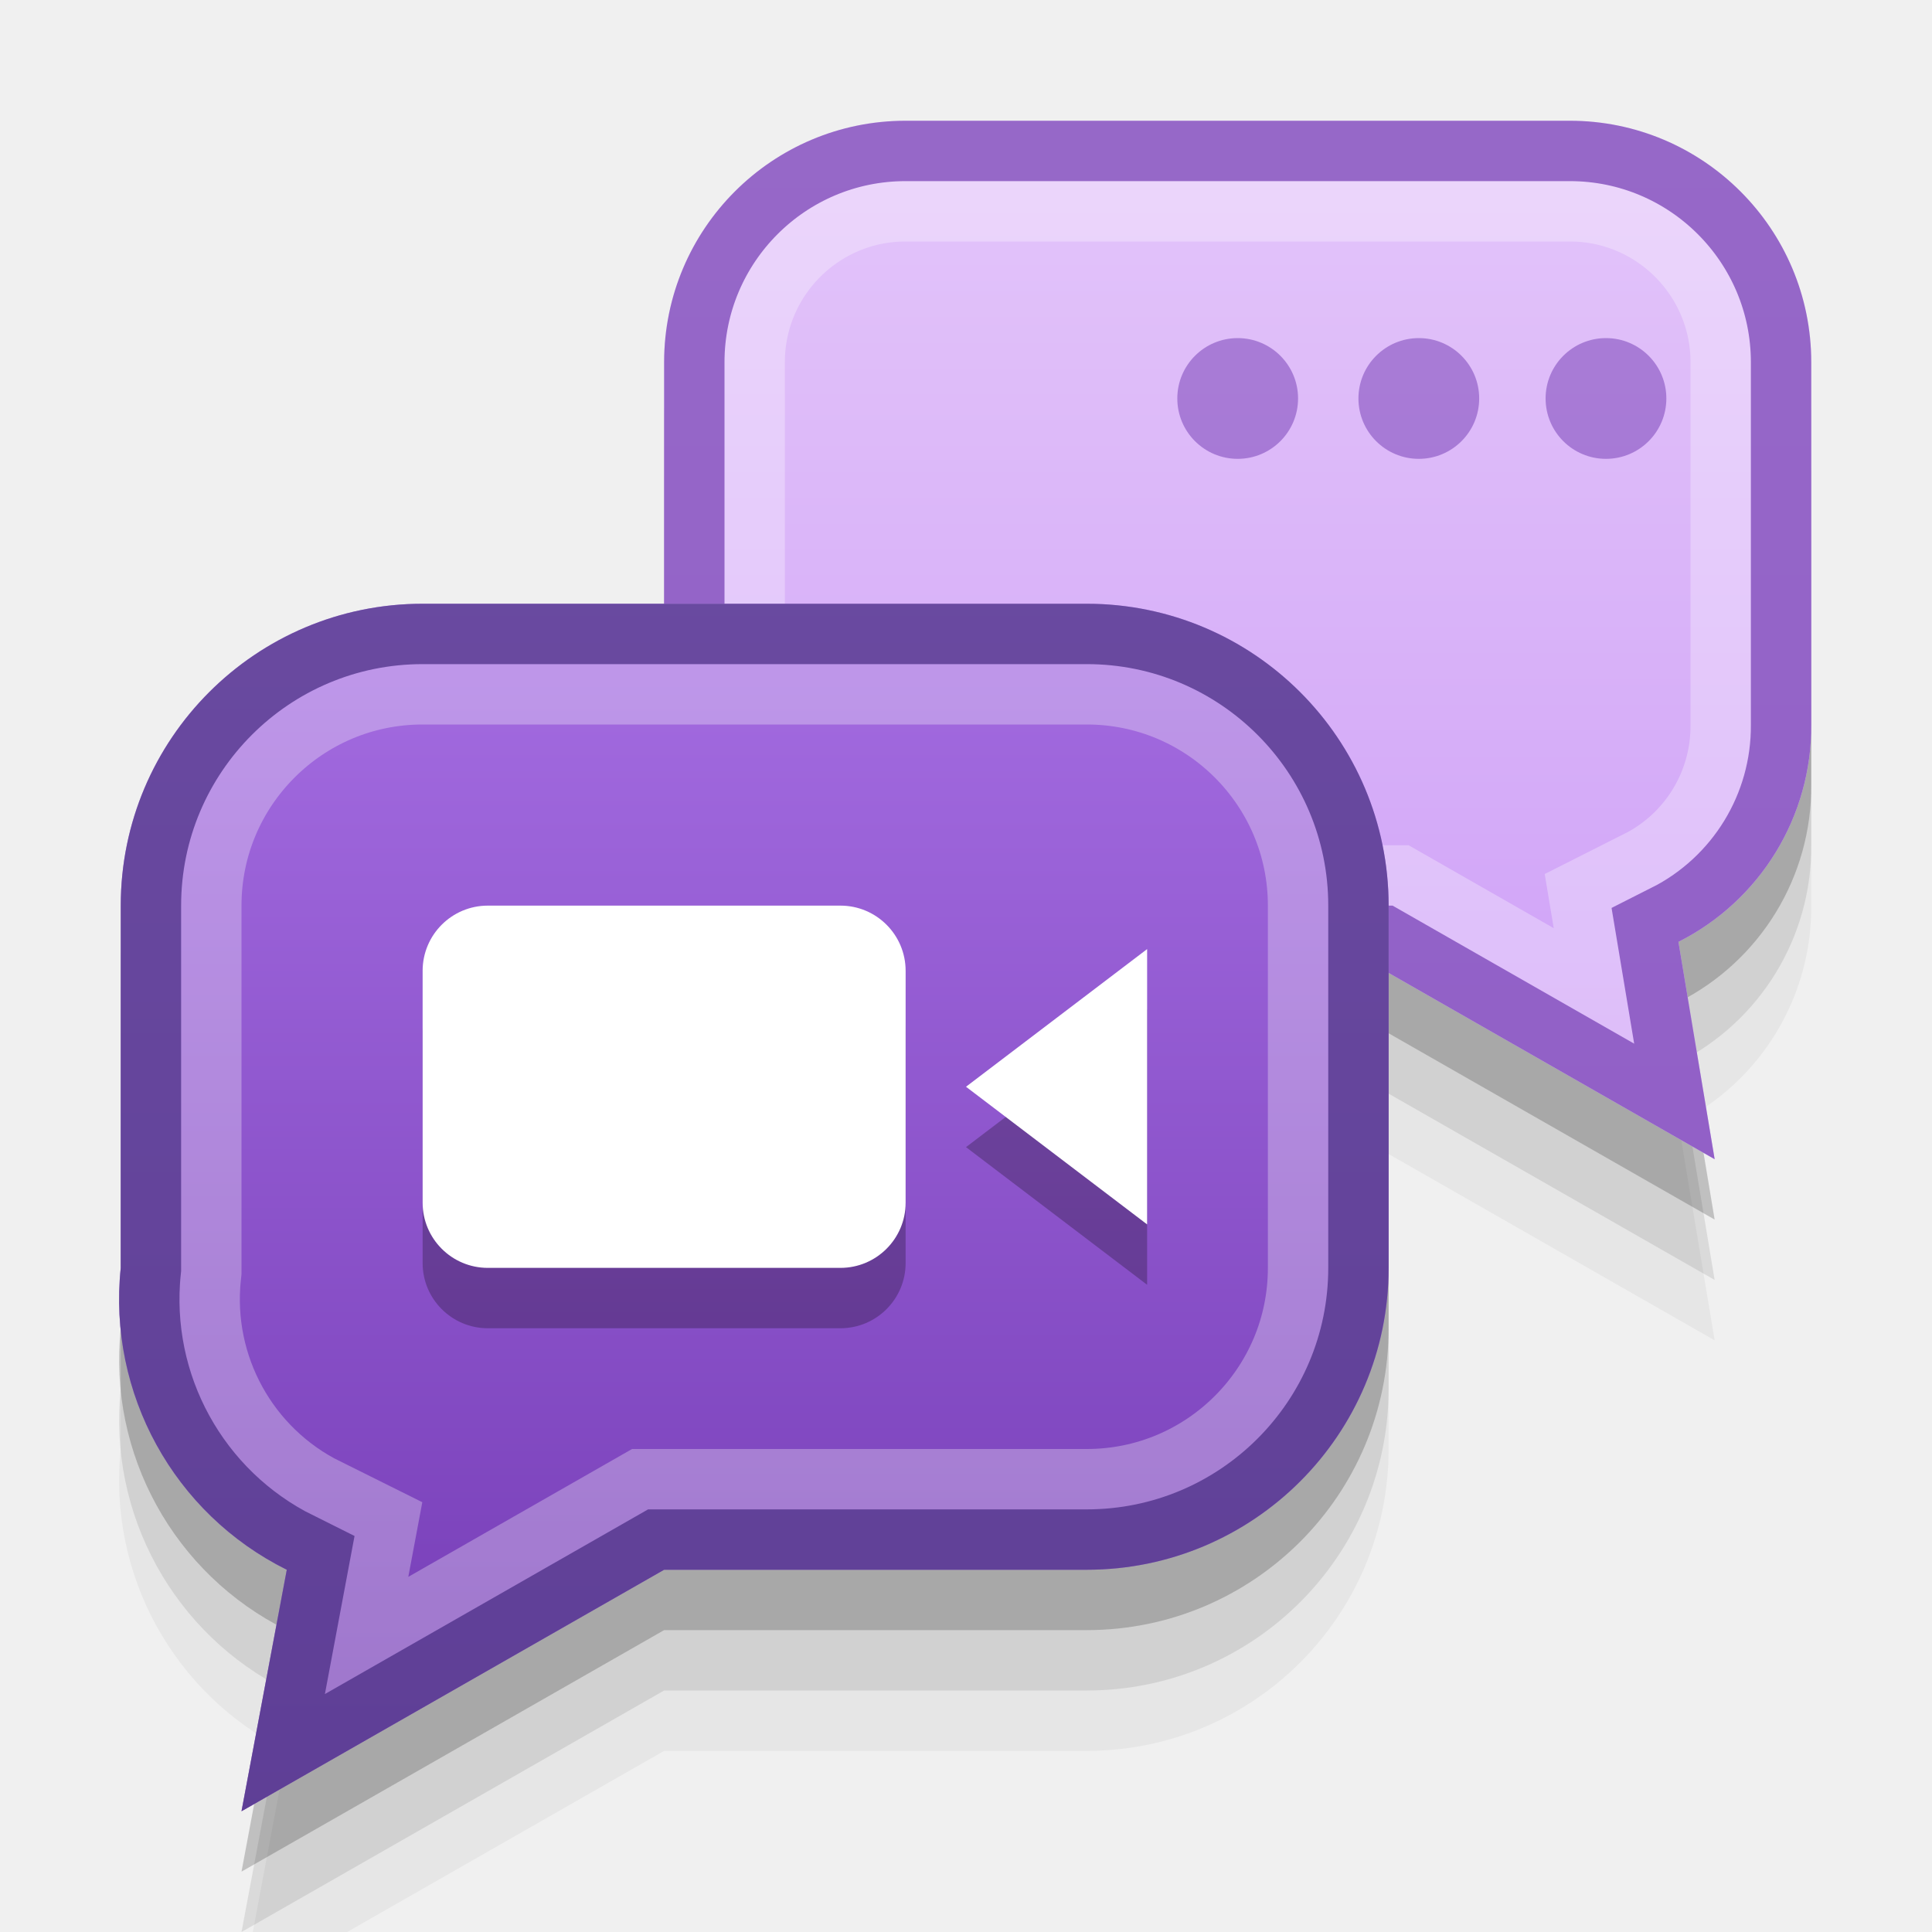
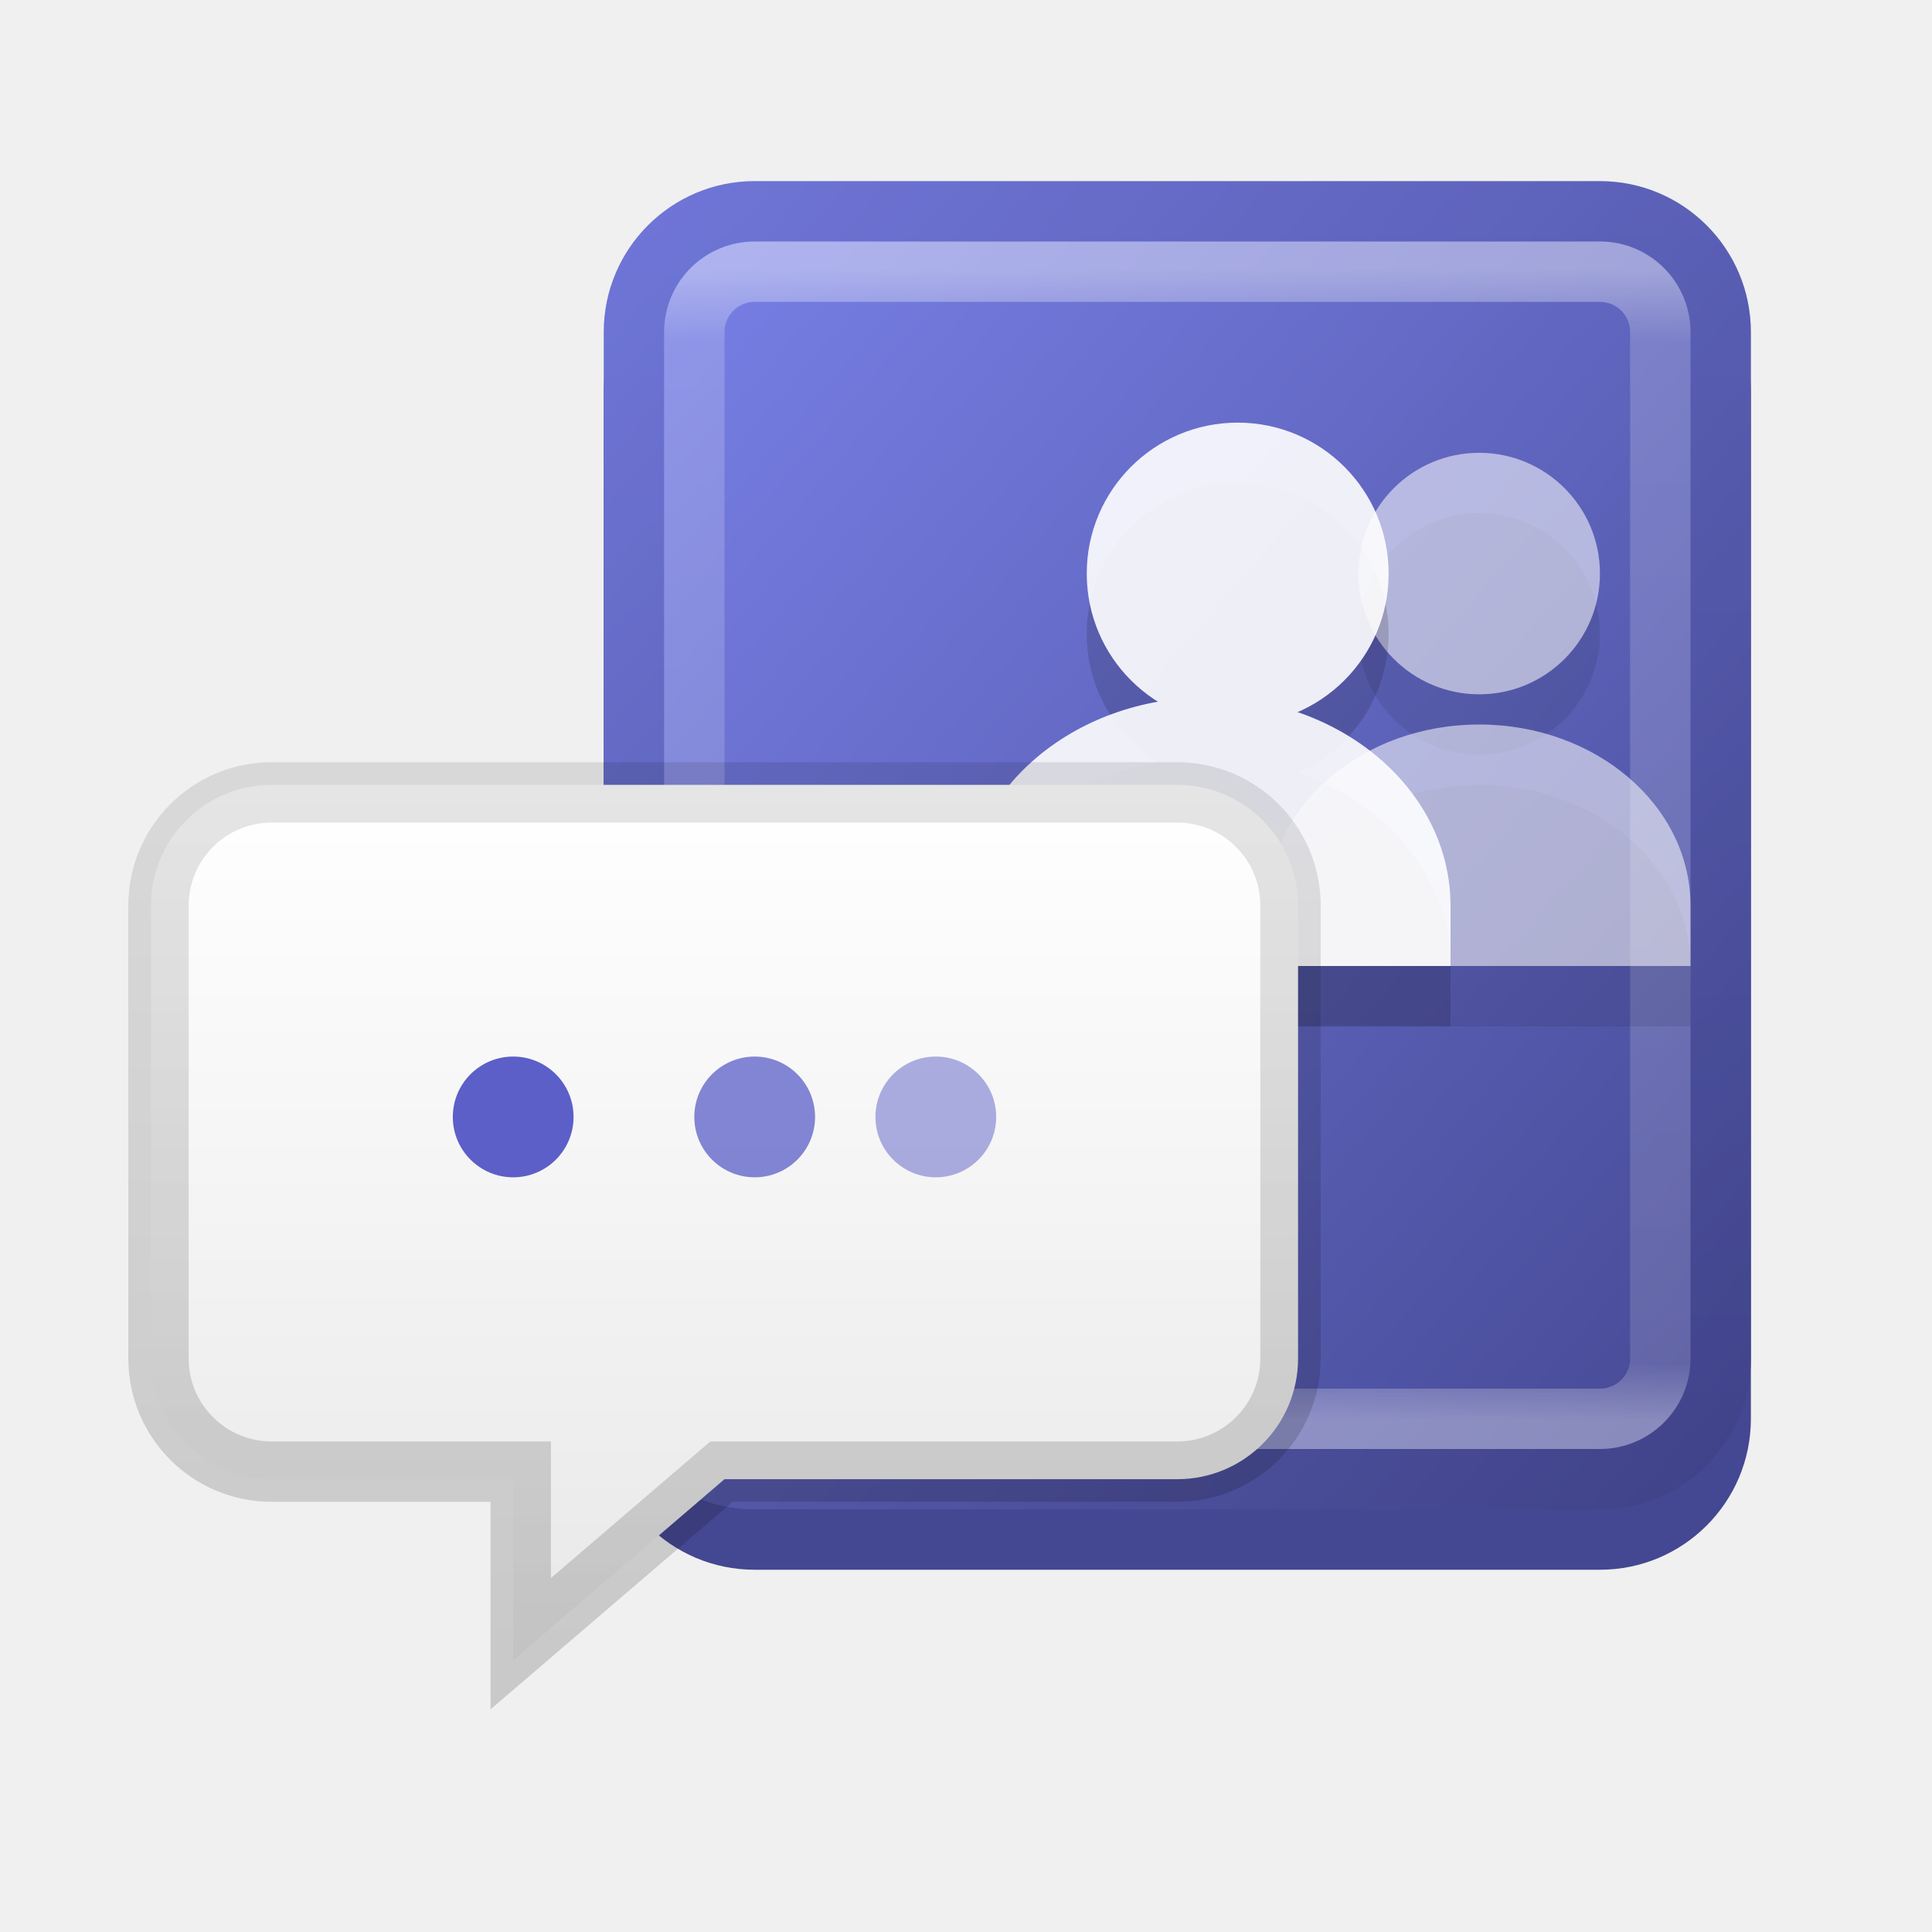
- <svg xmlns="http://www.w3.org/2000/svg" width="32" height="32" viewBox="0 0 32 32">
+ <svg xmlns="http://www.w3.org/2000/svg" width="32" height="32" viewBox="0 0 128 128">
  <defs>
-     <linearGradient id="g1" x1="0" y1="0" x2="0" y2="1">
-       <stop offset="0" stop-color="#e4c6fa" />
-       <stop offset="1" stop-color="#cd9ef7" />
+     <filter id="sh" x="-20%" y="-20%" width="140%" height="150%">
+       <feGaussianBlur in="SourceAlpha" stdDeviation="3.2" />
+       <feOffset dy="4" />
+       <feComponentTransfer>
+         <feFuncA type="linear" slope=".3" />
+       </feComponentTransfer>
+       <feMerge>
+         <feMergeNode />
+         <feMergeNode in="SourceGraphic" />
+       </feMerge>
+     </filter>
+     <radialGradient id="sol">
+       <stop offset="0" stop-opacity="0" />
+       <stop offset="1" stop-opacity="0" />
+     </radialGradient>
+     <linearGradient id="hl" x1="0" y1="0" x2="0" y2="1">
+       <stop offset="0" stop-color="#fff" stop-opacity=".45" />
+       <stop offset=".063" stop-color="#fff" stop-opacity=".2" />
+       <stop offset=".95" stop-color="#fff" stop-opacity=".157" />
+       <stop offset="1" stop-color="#fff" stop-opacity=".392" />
    </linearGradient>
-     <clipPath id="c2">
-       <path d="M15 2H26A4 4 0 0 1 30 6V12A4 4 0 0 1 27.8 15.6H27.8L28.4 19.2L22.8 16H15A4 4 0 0 1 11 12V6A4 4 0 0 1 15 2Z" />
-     </clipPath>
+     <linearGradient id="bk" x1="0" y1="0" x2="1" y2="1">
+       <stop offset="0" stop-color="#7b83eb" />
+       <stop offset="1" stop-color="#444791" />
+     </linearGradient>
+     <linearGradient id="bks" x1="0" y1="0" x2="0" y2="1">
+       <stop offset="0" stop-color="#444791" stop-opacity="1" />
+       <stop offset="1" stop-color="#2b2c5e" stop-opacity="1" />
+     </linearGradient>
+     <linearGradient id="pp" x1="0" y1="0" x2="0" y2="1">
+       <stop offset="0" stop-color="#ffffff" stop-opacity="1" />
+       <stop offset="1" stop-color="#e8e8e8" stop-opacity="1" />
+     </linearGradient>
+     <linearGradient id="pps" x1="0" y1="0" x2="0" y2="1">
+       <stop offset="0" stop-color="#000" stop-opacity="0.1" />
+       <stop offset="1" stop-color="#000" stop-opacity="0.16" />
+     </linearGradient>
+     <linearGradient id="ac" x1="0" y1="0" x2="0" y2="1">
+       <stop offset="0" stop-color="#7b83eb" stop-opacity="1" />
+       <stop offset="1" stop-color="#444791" stop-opacity="1" />
+     </linearGradient>
  </defs>
-   <path d="M15 2H26A4 4 0 0 1 30 6V12A4 4 0 0 1 27.8 15.6H27.8L28.4 19.2L22.8 16H15A4 4 0 0 1 11 12V6A4 4 0 0 1 15 2Z" fill="#181818" opacity="0.22" transform="translate(0 1)" />
-   <path d="M15 2H26A4 4 0 0 1 30 6V12A4 4 0 0 1 27.8 15.6H27.8L28.4 19.2L22.8 16H15A4 4 0 0 1 11 12V6A4 4 0 0 1 15 2Z" fill="#181818" opacity="0.1" transform="translate(0 2)" />
-   <path d="M15 2H26A4 4 0 0 1 30 6V12A4 4 0 0 1 27.8 15.6H27.8L28.4 19.2L22.8 16H15A4 4 0 0 1 11 12V6A4 4 0 0 1 15 2Z" fill="#181818" opacity="0.05" transform="translate(0 3)" />
-   <path d="M15 2H26A4 4 0 0 1 30 6V12A4 4 0 0 1 27.8 15.6H27.8L28.4 19.2L22.8 16H15A4 4 0 0 1 11 12V6A4 4 0 0 1 15 2Z" fill="url(#g1)" />
-   <g clip-path="url(#c2)" fill="none">
-     <path d="M15 2H26A4 4 0 0 1 30 6V12A4 4 0 0 1 27.8 15.6H27.8L28.4 19.2L22.8 16H15A4 4 0 0 1 11 12V6A4 4 0 0 1 15 2Z" stroke="#fff" stroke-opacity="0.3" stroke-width="4" />
-     <path d="M15 2H26A4 4 0 0 1 30 6V12A4 4 0 0 1 27.8 15.6H27.8L28.4 19.2L22.8 16H15A4 4 0 0 1 11 12V6A4 4 0 0 1 15 2Z" stroke="#7239b3" stroke-opacity="0.7" stroke-width="2" />
+   <rect x="40" y="16" width="76" height="88" rx="10" fill="#444791" />
+   <rect x="40" y="12" width="76" height="88" rx="10" fill="url(#bk)" />
+   <rect x="42" y="14" width="72" height="84" rx="8" fill="none" stroke="url(#bks)" stroke-width="4" opacity="0.2" />
+   <rect x="46" y="18" width="64" height="76" rx="4" fill="none" stroke="url(#hl)" stroke-width="4" opacity=".9" />
+   <g transform="translate(0,4)" opacity=".16">
+     <g opacity=".55">
+       <circle cx="98" cy="38" r="8" fill="#000" />
+       <path d="M84,60 a14,12 0 0 1 28,0 v4 h-28 z" fill="#000" />
+     </g>
  </g>
-   <circle cx="20.5" cy="6.6" r="1.0" fill="#7239b3" opacity=".5" />
-   <circle cx="23.5" cy="6.6" r="1.0" fill="#7239b3" opacity=".5" />
-   <circle cx="26.6" cy="6.6" r="1.0" fill="#7239b3" opacity=".5" />
-   <defs>
-     <linearGradient id="g3" x1="0" y1="0" x2="0" y2="1">
-       <stop offset="0" stop-color="#a56de2" />
-       <stop offset="1" stop-color="#7239b3" />
-     </linearGradient>
-     <clipPath id="c4">
-       <path d="M7 10H18A5 5 0 0 1 23 15V21A5 5 0 0 1 18 26H11L4.0 30L4.75 26A5 5 0 0 1 2 21V15A5 5 0 0 1 7 10Z" />
-     </clipPath>
-   </defs>
-   <path d="M7 10H18A5 5 0 0 1 23 15V21A5 5 0 0 1 18 26H11L4.0 30L4.75 26A5 5 0 0 1 2 21V15A5 5 0 0 1 7 10Z" fill="#181818" opacity="0.22" transform="translate(0 1)" />
-   <path d="M7 10H18A5 5 0 0 1 23 15V21A5 5 0 0 1 18 26H11L4.0 30L4.75 26A5 5 0 0 1 2 21V15A5 5 0 0 1 7 10Z" fill="#181818" opacity="0.1" transform="translate(0 2)" />
-   <path d="M7 10H18A5 5 0 0 1 23 15V21A5 5 0 0 1 18 26H11L4.0 30L4.75 26A5 5 0 0 1 2 21V15A5 5 0 0 1 7 10Z" fill="#181818" opacity="0.05" transform="translate(0 3)" />
-   <path d="M7 10H18A5 5 0 0 1 23 15V21A5 5 0 0 1 18 26H11L4.0 30L4.75 26A5 5 0 0 1 2 21V15A5 5 0 0 1 7 10Z" fill="url(#g3)" />
-   <g clip-path="url(#c4)" fill="none">
-     <path d="M7 10H18A5 5 0 0 1 23 15V21A5 5 0 0 1 18 26H11L4.0 30L4.75 26A5 5 0 0 1 2 21V15A5 5 0 0 1 7 10Z" stroke="#fff" stroke-opacity="0.3" stroke-width="4" />
-     <path d="M7 10H18A5 5 0 0 1 23 15V21A5 5 0 0 1 18 26H11L4.0 30L4.75 26A5 5 0 0 1 2 21V15A5 5 0 0 1 7 10Z" stroke="#452981" stroke-opacity="0.7" stroke-width="2" />
+   <g opacity=".55">
+     <circle cx="98" cy="38" r="8" fill="#fff" />
+     <path d="M84,60 a14,12 0 0 1 28,0 v4 h-28 z" fill="#fff" />
  </g>
-   <path d="M8.08 15H13.92A1.08 1.08 0 0 1 15 16.08V19.92A1.08 1.08 0 0 1 13.92 21H8.08A1.08 1.08 0 0 1 7 19.92V16.08A1.08 1.08 0 0 1 8.08 15ZM16 18.0L19 15.72V20.28Z" fill="#000" opacity="0.25" fill-rule="evenodd" transform="translate(0 1)" />
-   <path d="M8.08 15H13.92A1.08 1.08 0 0 1 15 16.08V19.92A1.08 1.08 0 0 1 13.92 21H8.08A1.08 1.08 0 0 1 7 19.92V16.08A1.08 1.08 0 0 1 8.08 15ZM16 18.0L19 15.72V20.28Z" fill="#fff" fill-rule="evenodd" />
+   <g transform="translate(0,4)" opacity=".16">
+     <g opacity=".9">
+       <circle cx="82" cy="38" r="10" fill="#000" />
+       <path d="M63.9,60 a16.1,13.8 0 0 1 32.2,0 v4 h-32.2 z" fill="#000" />
+     </g>
+   </g>
+   <g opacity=".9">
+     <circle cx="82" cy="38" r="10" fill="#fff" />
+     <path d="M63.9,60 a16.1,13.8 0 0 1 32.2,0 v4 h-32.2 z" fill="#fff" />
+   </g>
+   <path d="M18,52 h60 a8,8 0 0 1 8,8 v30 a8,8 0 0 1 -8,8 h-30 l-14,12 v-12 h-16 a8,8 0 0 1 -8,-8 v-30 a8,8 0 0 1 8,-8 z" fill="url(#pp)" />
+   <path d="M18,52.5 h60 a7.5,7.5 0 0 1 7.5,7.5 v30 a7.5,7.5 0 0 1 -7.5,7.5 h-30.2 l-13.3,11.4 v-11.4 h-16.5 a7.5,7.5 0 0 1 -7.5,-7.5 v-30 a7.5,7.5 0 0 1 7.5,-7.5 z" fill="none" stroke="url(#pps)" stroke-width="4" />
+   <circle cx="34" cy="74" r="4" fill="#5b5fc7" opacity="1" />
+   <circle cx="50" cy="74" r="4" fill="#5b5fc7" opacity="0.75" />
+   <circle cx="62" cy="74" r="4" fill="#5b5fc7" opacity="0.5" />
</svg>
